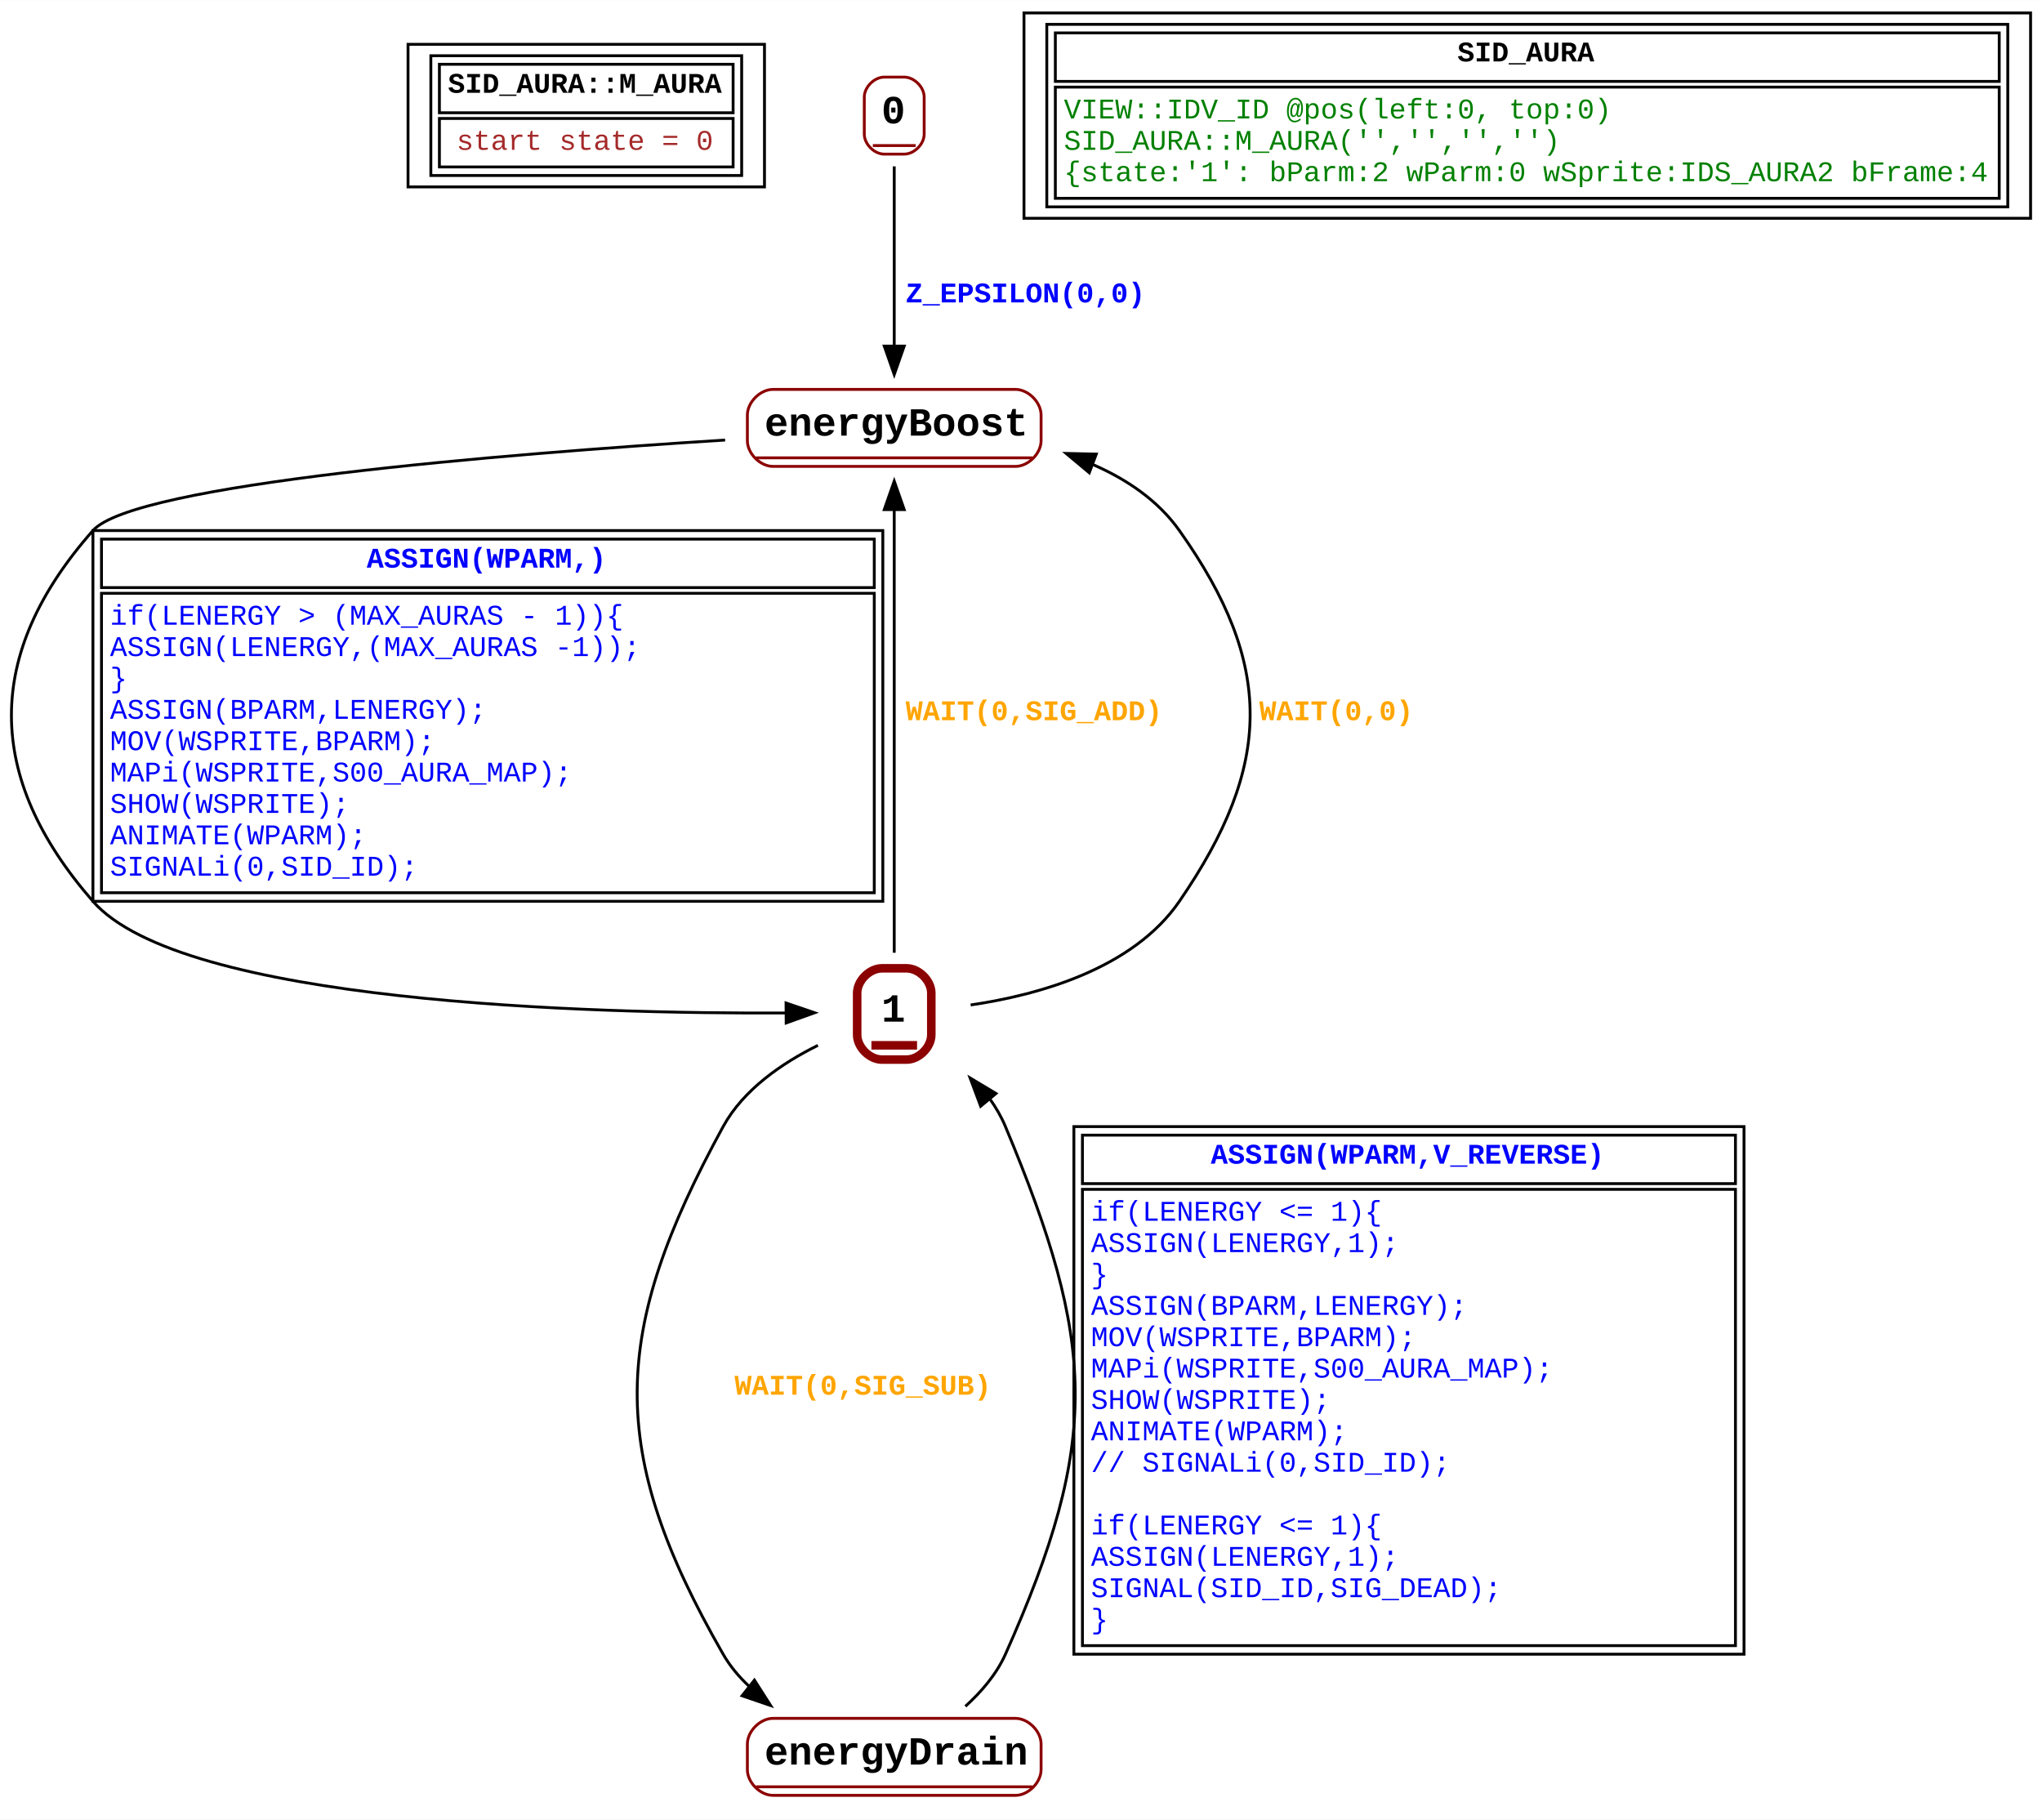
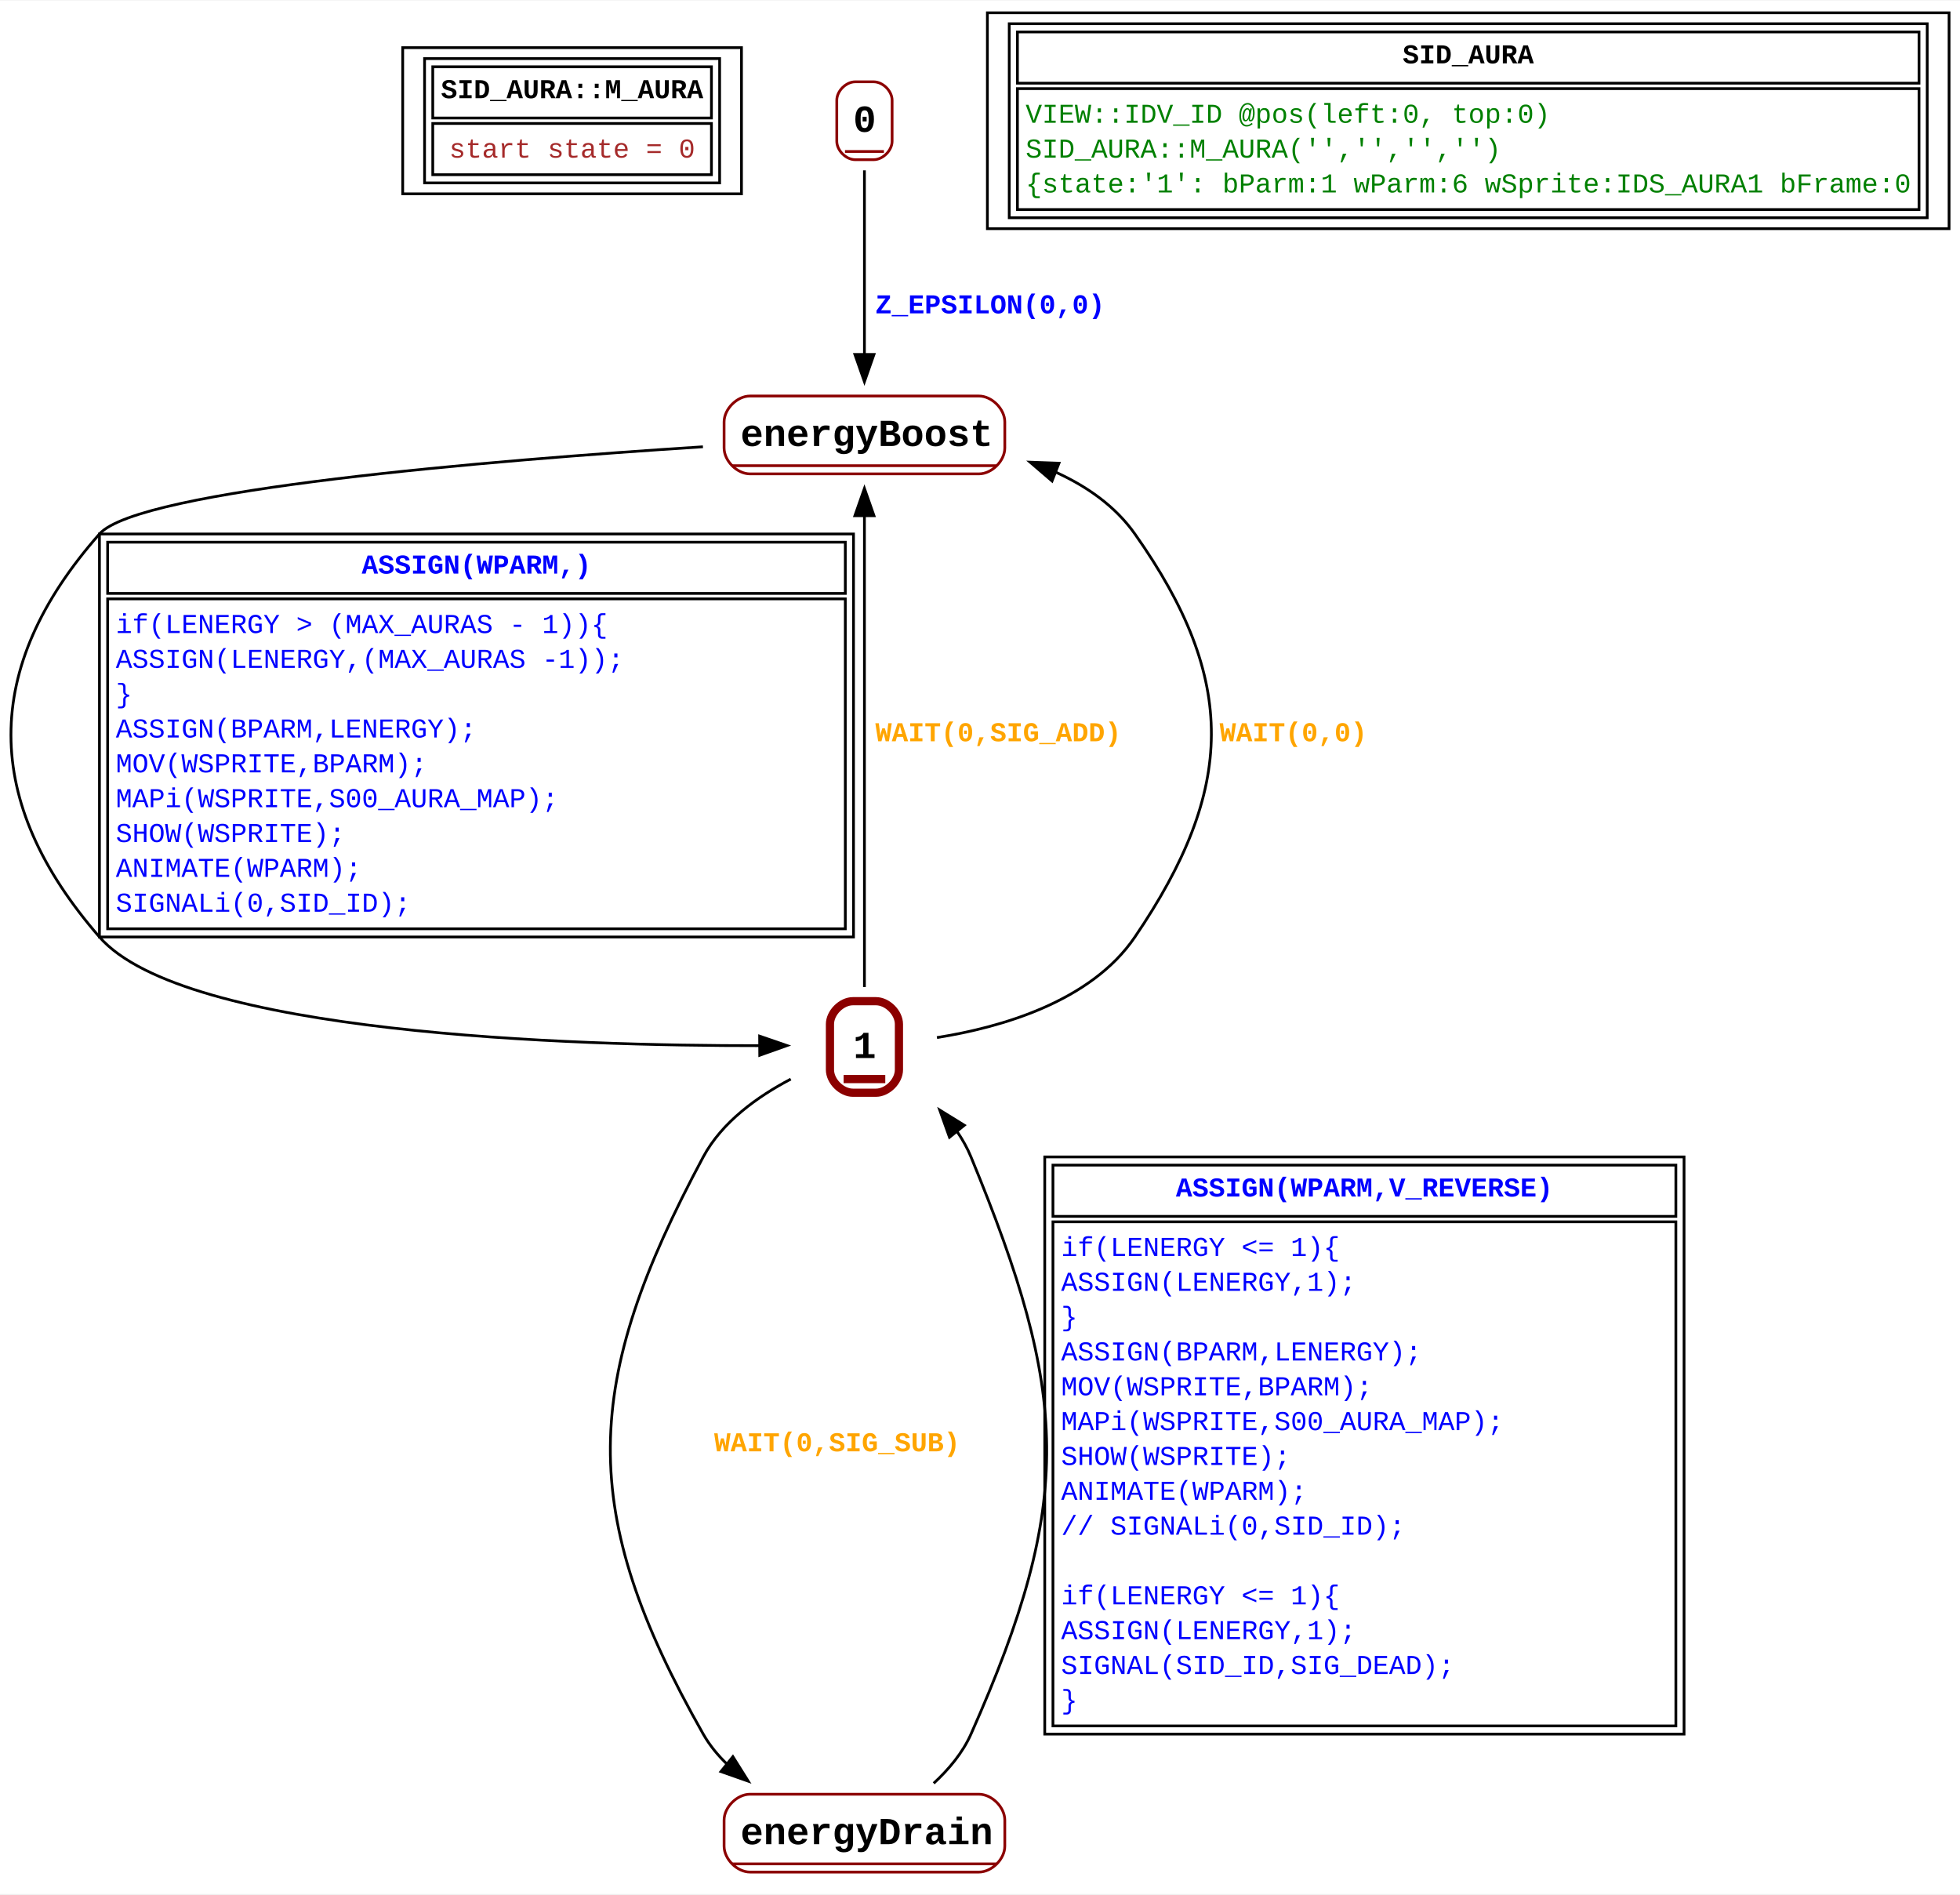
- <svg xmlns="http://www.w3.org/2000/svg" width="716pt" height="638pt" viewBox="0.00 0.00 716.09 638.00">
-   <g id="graph0" class="graph" transform="scale(1 1) rotate(0) translate(4 634)">
-     <polygon fill="white" stroke="none" points="-4,4 -4,-634 712.09,-634 712.09,4 -4,4" />
+ <svg xmlns="http://www.w3.org/2000/svg" width="717pt" height="693pt" viewBox="0.00 0.00 717.40 693.00">
+   <g id="graph0" class="graph" transform="scale(1 1) rotate(0) translate(4 689)">
+     <polygon fill="white" stroke="none" points="-4,4 -4,-689 713.4,-689 713.4,4 -4,4" />
    <g id="node1" class="node">
-       <polygon fill="none" stroke="black" points="139.09,-568.5 139.09,-618.5 264.09,-618.5 264.09,-568.5 139.09,-568.5" />
-       <polygon fill="none" stroke="black" points="150.09,-594.5 150.09,-611.5 253.09,-611.5 253.09,-594.5 150.09,-594.5" />
-       <text text-anchor="start" x="153.09" y="-601.5" font-family="Courier New" font-weight="bold" font-size="10.00">SID_AURA::M_AURA</text>
-       <polygon fill="none" stroke="black" points="150.09,-575.5 150.09,-592.5 253.09,-592.5 253.09,-575.5 150.09,-575.5" />
-       <text text-anchor="start" x="156.09" y="-581.5" font-family="Courier New" font-size="10.00" fill="brown">start state = 0</text>
-       <polygon fill="none" stroke="black" points="147.09,-572.5 147.09,-614.5 256.09,-614.5 256.09,-572.5 147.09,-572.5" />
+       <polygon fill="none" stroke="black" points="143.4,-618.25 143.4,-671.75 267.4,-671.75 267.4,-618.25 143.4,-618.25" />
+       <polygon fill="none" stroke="black" points="154.4,-646 154.4,-664.75 256.4,-664.75 256.4,-646 154.4,-646" />
+       <text text-anchor="start" x="157.4" y="-653.25" font-family="Courier New" font-weight="bold" font-size="10.00">SID_AURA::M_AURA</text>
+       <polygon fill="none" stroke="black" points="154.4,-625.25 154.4,-644 256.4,-644 256.4,-625.25 154.4,-625.25" />
+       <text text-anchor="start" x="160.4" y="-631.5" font-family="Courier New" font-size="10.00" fill="brown">start state = 0</text>
+       <polygon fill="none" stroke="black" points="151.4,-622.25 151.4,-667.75 259.4,-667.75 259.4,-622.25 151.4,-622.25" />
    </g>
    <g id="node2" class="node">
-       <polyline fill="none" stroke="darkred" points="302.09,-583 317.09,-583" />
-       <text text-anchor="start" x="305.09" y="-590.8" font-family="Courier New" font-weight="bold" font-size="14.00">0</text>
-       <path fill="none" stroke="darkred" d="M306.09,-580C306.09,-580 313.09,-580 313.09,-580 316.59,-580 320.09,-583.5 320.09,-587 320.09,-587 320.09,-600 320.09,-600 320.09,-603.5 316.59,-607 313.09,-607 313.09,-607 306.09,-607 306.09,-607 302.59,-607 299.09,-603.5 299.09,-600 299.09,-600 299.09,-587 299.09,-587 299.09,-583.5 302.59,-580 306.09,-580" />
+       <polyline fill="none" stroke="darkred" points="305.28,-633.75 319.53,-633.75" />
+       <text text-anchor="start" x="308.28" y="-640.95" font-family="Courier New" font-weight="bold" font-size="14.00">0</text>
+       <path fill="none" stroke="darkred" d="M309.03,-630.75C309.03,-630.75 315.78,-630.75 315.78,-630.75 319.15,-630.75 322.53,-634.12 322.53,-637.5 322.53,-637.5 322.53,-652.5 322.53,-652.5 322.53,-655.88 319.15,-659.25 315.78,-659.25 315.78,-659.25 309.03,-659.25 309.03,-659.25 305.65,-659.25 302.28,-655.88 302.28,-652.5 302.28,-652.5 302.28,-637.5 302.28,-637.5 302.28,-634.12 305.65,-630.75 309.03,-630.75" />
    </g>
    <g id="node3" class="node">
-       <polyline fill="none" stroke="darkred" points="261.09,-473.5 358.09,-473.5" />
-       <text text-anchor="start" x="264.09" y="-481.3" font-family="Courier New" font-weight="bold" font-size="14.00">energyBoost</text>
-       <path fill="none" stroke="darkred" d="M267.09,-470.5C267.09,-470.5 352.09,-470.5 352.09,-470.5 356.59,-470.5 361.09,-475 361.09,-479.5 361.09,-479.5 361.09,-488.5 361.09,-488.5 361.09,-493 356.59,-497.5 352.09,-497.5 352.09,-497.5 267.09,-497.5 267.09,-497.5 262.59,-497.5 258.09,-493 258.09,-488.5 258.09,-488.5 258.09,-479.5 258.09,-479.5 258.09,-475 262.59,-470.5 267.09,-470.5" />
+       <polyline fill="none" stroke="darkred" points="264.03,-518.75 360.78,-518.75" />
+       <text text-anchor="start" x="267.03" y="-525.95" font-family="Courier New" font-weight="bold" font-size="14.00">energyBoost</text>
+       <path fill="none" stroke="darkred" d="M270.53,-515.75C270.53,-515.75 354.28,-515.75 354.28,-515.75 359.03,-515.75 363.78,-520.5 363.78,-525.25 363.78,-525.25 363.78,-534.75 363.78,-534.75 363.78,-539.5 359.03,-544.25 354.28,-544.25 354.28,-544.25 270.53,-544.25 270.53,-544.25 265.78,-544.25 261.03,-539.5 261.03,-534.75 261.03,-534.75 261.03,-525.25 261.03,-525.25 261.03,-520.5 265.78,-515.75 270.53,-515.75" />
    </g>
    <g id="edge1" class="edge">
-       <path fill="none" stroke="black" d="M309.59,-575.7C309.59,-558.82 309.59,-532.51 309.59,-512.57" />
-       <polygon fill="black" stroke="black" points="313.09,-512.68 309.59,-502.68 306.09,-512.68 313.09,-512.68" />
-       <text text-anchor="start" x="313.59" y="-528" font-family="Courier New" font-weight="bold" font-size="10.00" fill="blue">Z_EPSILON(0,0)</text>
+       <path fill="none" stroke="black" d="M312.4,-626.84C312.4,-608.9 312.4,-580.45 312.4,-559.2" />
+       <polygon fill="black" stroke="black" points="315.9,-559.47 312.4,-549.47 308.9,-559.47 315.9,-559.47" />
+       <text text-anchor="start" x="316.4" y="-574.5" font-family="Courier New" font-weight="bold" font-size="10.00" fill="blue">Z_EPSILON(0,0)</text>
    </g>
    <g id="node4" class="node">
-       <polyline fill="none" stroke="darkred" stroke-width="3" points="301.59,-267.5 317.59,-267.5" />
-       <text text-anchor="start" x="305.09" y="-275.8" font-family="Courier New" font-weight="bold" font-size="14.00">1</text>
-       <path fill="none" stroke="darkred" stroke-width="3" d="M305.26,-262.5C305.26,-262.5 313.93,-262.5 313.93,-262.5 318.26,-262.5 322.59,-266.83 322.59,-271.17 322.59,-271.17 322.59,-285.83 322.59,-285.83 322.59,-290.17 318.26,-294.5 313.93,-294.5 313.93,-294.5 305.26,-294.5 305.26,-294.5 300.93,-294.5 296.59,-290.17 296.59,-285.83 296.59,-285.83 296.59,-271.17 296.59,-271.17 296.59,-266.83 300.93,-262.5 305.26,-262.5" />
+       <polyline fill="none" stroke="darkred" stroke-width="3" points="304.78,-294.25 320.03,-294.25" />
+       <text text-anchor="start" x="308.28" y="-301.95" font-family="Courier New" font-weight="bold" font-size="14.00">1</text>
+       <path fill="none" stroke="darkred" stroke-width="3" d="M308.2,-289.25C308.2,-289.25 316.61,-289.25 316.61,-289.25 320.82,-289.25 325.03,-293.46 325.03,-297.67 325.03,-297.67 325.03,-314.33 325.03,-314.33 325.03,-318.54 320.82,-322.75 316.61,-322.75 316.61,-322.75 308.2,-322.75 308.2,-322.75 303.99,-322.75 299.78,-318.54 299.78,-314.33 299.78,-314.33 299.78,-297.67 299.78,-297.67 299.78,-293.46 303.99,-289.25 308.2,-289.25" />
    </g>
    <g id="edge5" class="edge">
-       <path fill="none" stroke="black" d="M250.28,-479.74C172.18,-474.82 43.01,-464.33 28.59,-448 -9.65,-404.69 -9.39,-361.54 28.59,-318 59.72,-282.32 202.63,-278.52 271.83,-278.84" />
-       <polygon fill="black" stroke="black" points="271.65,-282.34 281.67,-278.92 271.7,-275.34 271.65,-282.34" />
-       <polygon fill="none" stroke="black" points="31.59,-428 31.59,-445 302.59,-445 302.59,-428 31.59,-428" />
-       <text text-anchor="start" x="124.59" y="-435" font-family="Courier New" font-weight="bold" font-size="10.00" fill="blue">ASSIGN(WPARM,)</text>
-       <polygon fill="none" stroke="black" points="31.59,-321 31.59,-426 302.59,-426 302.59,-321 31.59,-321" />
-       <text text-anchor="start" x="34.59" y="-415" font-family="Courier New" font-size="10.00" fill="blue">       if(LENERGY &gt; (MAX_AURAS - 1)){</text>
-       <text text-anchor="start" x="34.59" y="-404" font-family="Courier New" font-size="10.00" fill="blue">             ASSIGN(LENERGY,(MAX_AURAS -1));</text>
-       <text text-anchor="start" x="34.59" y="-393" font-family="Courier New" font-size="10.00" fill="blue">       }</text>
-       <text text-anchor="start" x="34.59" y="-382" font-family="Courier New" font-size="10.00" fill="blue">        ASSIGN(BPARM,LENERGY);</text>
-       <text text-anchor="start" x="34.59" y="-371" font-family="Courier New" font-size="10.00" fill="blue">        MOV(WSPRITE,BPARM);</text>
-       <text text-anchor="start" x="34.59" y="-360" font-family="Courier New" font-size="10.00" fill="blue">        MAPi(WSPRITE,S00_AURA_MAP);</text>
-       <text text-anchor="start" x="34.59" y="-349" font-family="Courier New" font-size="10.00" fill="blue">        SHOW(WSPRITE);</text>
-       <text text-anchor="start" x="34.59" y="-338" font-family="Courier New" font-size="10.00" fill="blue">        ANIMATE(WPARM);</text>
-       <text text-anchor="start" x="34.59" y="-327" font-family="Courier New" font-size="10.00" fill="blue">        SIGNALi(0,SID_ID);</text>
-       <polygon fill="none" stroke="black" points="28.59,-318 28.59,-448 305.59,-448 305.59,-318 28.59,-318" />
+       <path fill="none" stroke="black" d="M253.29,-525.67C175.47,-520.67 46.76,-510.03 32.4,-493.75 -10.96,-444.59 -10.61,-395.72 32.4,-346.25 63.31,-310.71 205.21,-306.4 274.34,-306.47" />
+       <polygon fill="black" stroke="black" points="274.04,-309.96 284.06,-306.51 274.08,-302.96 274.04,-309.96" />
+       <polygon fill="none" stroke="black" points="35.4,-472 35.4,-490.75 305.4,-490.75 305.4,-472 35.4,-472" />
+       <text text-anchor="start" x="128.4" y="-479.25" font-family="Courier New" font-weight="bold" font-size="10.00" fill="blue">ASSIGN(WPARM,)</text>
+       <polygon fill="none" stroke="black" points="35.4,-349.25 35.4,-470 305.4,-470 305.4,-349.25 35.4,-349.25" />
+       <text text-anchor="start" x="38.4" y="-457.5" font-family="Courier New" font-size="10.00" fill="blue">       if(LENERGY &gt; (MAX_AURAS - 1)){</text>
+       <text text-anchor="start" x="38.4" y="-444.75" font-family="Courier New" font-size="10.00" fill="blue">             ASSIGN(LENERGY,(MAX_AURAS -1));</text>
+       <text text-anchor="start" x="38.4" y="-432" font-family="Courier New" font-size="10.00" fill="blue">       }</text>
+       <text text-anchor="start" x="38.4" y="-419.25" font-family="Courier New" font-size="10.00" fill="blue">        ASSIGN(BPARM,LENERGY);</text>
+       <text text-anchor="start" x="38.4" y="-406.5" font-family="Courier New" font-size="10.00" fill="blue">        MOV(WSPRITE,BPARM);</text>
+       <text text-anchor="start" x="38.4" y="-393.75" font-family="Courier New" font-size="10.00" fill="blue">        MAPi(WSPRITE,S00_AURA_MAP);</text>
+       <text text-anchor="start" x="38.4" y="-381" font-family="Courier New" font-size="10.00" fill="blue">        SHOW(WSPRITE);</text>
+       <text text-anchor="start" x="38.4" y="-368.25" font-family="Courier New" font-size="10.00" fill="blue">        ANIMATE(WPARM);</text>
+       <text text-anchor="start" x="38.4" y="-355.5" font-family="Courier New" font-size="10.00" fill="blue">        SIGNALi(0,SID_ID);</text>
+       <polygon fill="none" stroke="black" points="32.4,-346.25 32.4,-493.75 308.4,-493.75 308.4,-346.25 32.4,-346.25" />
    </g>
    <g id="edge2" class="edge">
-       <path fill="none" stroke="black" d="M309.59,-299.96C309.59,-336.75 309.59,-414.05 309.59,-455.45" />
-       <polygon fill="black" stroke="black" points="306.09,-455.35 309.59,-465.35 313.09,-455.35 306.09,-455.35" />
-       <text text-anchor="start" x="313.59" y="-381.5" font-family="Courier New" font-weight="bold" font-size="10.00" fill="orange">WAIT(0,SIG_ADD)</text>
+       <path fill="none" stroke="black" d="M312.4,-327.93C312.4,-367.97 312.4,-455.41 312.4,-500.64" />
+       <polygon fill="black" stroke="black" points="308.9,-500.44 312.4,-510.44 315.9,-500.44 308.9,-500.44" />
+       <text text-anchor="start" x="316.4" y="-417.88" font-family="Courier New" font-weight="bold" font-size="10.00" fill="orange">WAIT(0,SIG_ADD)</text>
    </g>
    <g id="edge4" class="edge">
-       <path fill="none" stroke="black" d="M336.39,-281.65C360.06,-285.13 393.27,-294.23 409.59,-318 442.3,-365.63 443.03,-400.88 409.59,-448 402.07,-458.61 391.07,-466.02 379.1,-471.21" />
-       <polygon fill="black" stroke="black" points="377.99,-468.26 369.86,-475.05 380.45,-474.81 377.99,-468.26" />
-       <text text-anchor="start" x="437.59" y="-381.5" font-family="Courier New" font-weight="bold" font-size="10.00" fill="orange">WAIT(0,0)</text>
+       <path fill="none" stroke="black" d="M338.95,-309.44C362.4,-313.16 395.3,-322.54 411.4,-346.25 448.24,-400.48 449.19,-440.18 411.4,-493.75 404.2,-503.97 393.76,-511.24 382.33,-516.41" />
+       <polygon fill="black" stroke="black" points="381.07,-513.14 373.03,-520.04 383.62,-519.66 381.07,-513.14" />
+       <text text-anchor="start" x="442.4" y="-417.88" font-family="Courier New" font-weight="bold" font-size="10.00" fill="orange">WAIT(0,0)</text>
    </g>
    <g id="node5" class="node">
-       <polyline fill="none" stroke="darkred" points="261.09,-7.5 358.09,-7.5" />
-       <text text-anchor="start" x="264.09" y="-15.3" font-family="Courier New" font-weight="bold" font-size="14.00">energyDrain</text>
-       <path fill="none" stroke="darkred" d="M267.09,-4.5C267.09,-4.5 352.09,-4.5 352.09,-4.5 356.59,-4.5 361.09,-9 361.09,-13.5 361.09,-13.5 361.09,-22.5 361.09,-22.5 361.09,-27 356.59,-31.5 352.09,-31.5 352.09,-31.5 267.09,-31.5 267.09,-31.5 262.59,-31.5 258.09,-27 258.09,-22.5 258.09,-22.5 258.09,-13.5 258.09,-13.5 258.09,-9 262.59,-4.5 267.09,-4.5" />
+       <polyline fill="none" stroke="darkred" points="264.03,-7 360.78,-7" />
+       <text text-anchor="start" x="267.03" y="-14.2" font-family="Courier New" font-weight="bold" font-size="14.00">energyDrain</text>
+       <path fill="none" stroke="darkred" d="M270.53,-4C270.53,-4 354.28,-4 354.28,-4 359.03,-4 363.78,-8.75 363.78,-13.5 363.78,-13.5 363.78,-23 363.78,-23 363.78,-27.75 359.03,-32.5 354.28,-32.5 354.28,-32.5 270.53,-32.5 270.53,-32.5 265.78,-32.5 261.03,-27.75 261.03,-23 261.03,-23 261.03,-13.5 261.03,-13.5 261.03,-8.75 265.78,-4 270.53,-4" />
    </g>
    <g id="edge3" class="edge">
-       <path fill="none" stroke="black" d="M282.82,-267.48C270.34,-261.31 256.72,-252.03 249.59,-239 210.16,-166.85 208.64,-125.3 249.59,-54 252.02,-49.77 255.19,-46 258.79,-42.65" />
-       <polygon fill="black" stroke="black" points="260.56,-44.92 266.26,-35.99 256.23,-39.42 260.56,-44.92" />
-       <text text-anchor="start" x="253.59" y="-145" font-family="Courier New" font-weight="bold" font-size="10.00" fill="orange">WAIT(0,SIG_SUB)</text>
+       <path fill="none" stroke="black" d="M285.43,-294.23C273.33,-287.88 260.26,-278.55 253.4,-265.75 209.06,-182.99 207.07,-136.16 253.4,-54.5 255.76,-50.36 258.81,-46.65 262.29,-43.34" />
+       <polygon fill="black" stroke="black" points="264.25,-46.25 269.87,-37.27 259.87,-40.79 264.25,-46.25" />
+       <text text-anchor="start" x="257.4" y="-158" font-family="Courier New" font-weight="bold" font-size="10.00" fill="orange">WAIT(0,SIG_SUB)</text>
    </g>
    <g id="edge6" class="edge">
-       <path fill="none" stroke="black" d="M334.54,-35.72C340.21,-40.85 345.48,-47.02 348.59,-54 382.1,-129.09 380.3,-163.14 348.59,-239 347.16,-242.44 345.24,-245.73 343.04,-248.83" />
-       <polygon fill="black" stroke="black" points="339.9,-246.14 336.19,-256.06 345.28,-250.61 339.9,-246.14" />
-       <polygon fill="none" stroke="black" points="375.59,-219 375.59,-236 604.59,-236 604.59,-219 375.59,-219" />
-       <text text-anchor="start" x="420.59" y="-226" font-family="Courier New" font-weight="bold" font-size="10.00" fill="blue">ASSIGN(WPARM,V_REVERSE)</text>
-       <polygon fill="none" stroke="black" points="375.59,-57 375.59,-217 604.59,-217 604.59,-57 375.59,-57" />
-       <text text-anchor="start" x="378.59" y="-206" font-family="Courier New" font-size="10.00" fill="blue">        if(LENERGY &lt;= 1){</text>
-       <text text-anchor="start" x="378.59" y="-195" font-family="Courier New" font-size="10.00" fill="blue">             ASSIGN(LENERGY,1);</text>
-       <text text-anchor="start" x="378.59" y="-184" font-family="Courier New" font-size="10.00" fill="blue">       }      </text>
-       <text text-anchor="start" x="378.59" y="-173" font-family="Courier New" font-size="10.00" fill="blue">       ASSIGN(BPARM,LENERGY);</text>
-       <text text-anchor="start" x="378.59" y="-162" font-family="Courier New" font-size="10.00" fill="blue">        MOV(WSPRITE,BPARM);</text>
-       <text text-anchor="start" x="378.59" y="-151" font-family="Courier New" font-size="10.00" fill="blue">        MAPi(WSPRITE,S00_AURA_MAP);</text>
-       <text text-anchor="start" x="378.59" y="-140" font-family="Courier New" font-size="10.00" fill="blue">        SHOW(WSPRITE);</text>
-       <text text-anchor="start" x="378.59" y="-129" font-family="Courier New" font-size="10.00" fill="blue">        ANIMATE(WPARM);</text>
-       <text text-anchor="start" x="378.59" y="-118" font-family="Courier New" font-size="10.00" fill="blue">       // SIGNALi(0,SID_ID);</text>
-       <text text-anchor="start" x="378.59" y="-107" font-family="Courier New" font-size="10.00" fill="blue">        </text>
-       <text text-anchor="start" x="378.59" y="-96" font-family="Courier New" font-size="10.00" fill="blue">        if(LENERGY &lt;= 1){</text>
-       <text text-anchor="start" x="378.59" y="-85" font-family="Courier New" font-size="10.00" fill="blue">             ASSIGN(LENERGY,1);</text>
-       <text text-anchor="start" x="378.59" y="-74" font-family="Courier New" font-size="10.00" fill="blue">             SIGNAL(SID_ID,SIG_DEAD);</text>
-       <text text-anchor="start" x="378.59" y="-63" font-family="Courier New" font-size="10.00" fill="blue">       }   </text>
-       <polygon fill="none" stroke="black" points="372.59,-54 372.59,-239 607.59,-239 607.59,-54 372.59,-54" />
+       <path fill="none" stroke="black" d="M337.75,-36.49C343.27,-41.59 348.37,-47.66 351.4,-54.5 389.51,-140.31 387.19,-178.95 351.4,-265.75 350.06,-269.02 348.29,-272.16 346.25,-275.14" />
+       <polygon fill="black" stroke="black" points="343.53,-272.94 339.96,-282.91 348.97,-277.34 343.53,-272.94" />
+       <polygon fill="none" stroke="black" points="381.4,-244 381.4,-262.75 609.4,-262.75 609.4,-244 381.4,-244" />
+       <text text-anchor="start" x="426.4" y="-251.25" font-family="Courier New" font-weight="bold" font-size="10.00" fill="blue">ASSIGN(WPARM,V_REVERSE)</text>
+       <polygon fill="none" stroke="black" points="381.4,-57.5 381.4,-242 609.4,-242 609.4,-57.5 381.4,-57.5" />
+       <text text-anchor="start" x="384.4" y="-229.5" font-family="Courier New" font-size="10.00" fill="blue">        if(LENERGY &lt;= 1){</text>
+       <text text-anchor="start" x="384.4" y="-216.75" font-family="Courier New" font-size="10.00" fill="blue">             ASSIGN(LENERGY,1);</text>
+       <text text-anchor="start" x="384.4" y="-204" font-family="Courier New" font-size="10.00" fill="blue">       }      </text>
+       <text text-anchor="start" x="384.4" y="-191.25" font-family="Courier New" font-size="10.00" fill="blue">       ASSIGN(BPARM,LENERGY);</text>
+       <text text-anchor="start" x="384.4" y="-178.5" font-family="Courier New" font-size="10.00" fill="blue">        MOV(WSPRITE,BPARM);</text>
+       <text text-anchor="start" x="384.4" y="-165.75" font-family="Courier New" font-size="10.00" fill="blue">        MAPi(WSPRITE,S00_AURA_MAP);</text>
+       <text text-anchor="start" x="384.4" y="-153" font-family="Courier New" font-size="10.00" fill="blue">        SHOW(WSPRITE);</text>
+       <text text-anchor="start" x="384.4" y="-140.25" font-family="Courier New" font-size="10.00" fill="blue">        ANIMATE(WPARM);</text>
+       <text text-anchor="start" x="384.4" y="-127.5" font-family="Courier New" font-size="10.00" fill="blue">       // SIGNALi(0,SID_ID);</text>
+       <text text-anchor="start" x="384.4" y="-114.75" font-family="Courier New" font-size="10.00" fill="blue">        </text>
+       <text text-anchor="start" x="384.4" y="-102" font-family="Courier New" font-size="10.00" fill="blue">        if(LENERGY &lt;= 1){</text>
+       <text text-anchor="start" x="384.4" y="-89.25" font-family="Courier New" font-size="10.00" fill="blue">             ASSIGN(LENERGY,1);</text>
+       <text text-anchor="start" x="384.4" y="-76.5" font-family="Courier New" font-size="10.00" fill="blue">             SIGNAL(SID_ID,SIG_DEAD);</text>
+       <text text-anchor="start" x="384.4" y="-63.75" font-family="Courier New" font-size="10.00" fill="blue">       }   </text>
+       <polygon fill="none" stroke="black" points="378.4,-54.5 378.4,-265.75 612.4,-265.75 612.4,-54.5 378.4,-54.5" />
    </g>
    <g id="node6" class="node">
-       <polygon fill="none" stroke="black" points="355.09,-557.5 355.09,-629.5 708.09,-629.5 708.09,-557.5 355.09,-557.5" />
-       <polygon fill="none" stroke="black" points="366.09,-605.5 366.09,-622.5 697.09,-622.5 697.09,-605.5 366.09,-605.5" />
-       <text text-anchor="start" x="507.09" y="-612.5" font-family="Courier New" font-weight="bold" font-size="10.00">SID_AURA</text>
-       <polygon fill="none" stroke="black" points="366.09,-564.5 366.09,-603.5 697.09,-603.5 697.09,-564.5 366.09,-564.5" />
-       <text text-anchor="start" x="369.09" y="-592.5" font-family="Courier New" font-size="10.00" fill="green">VIEW::IDV_ID @pos(left:0, top:0)</text>
-       <text text-anchor="start" x="369.09" y="-581.5" font-family="Courier New" font-size="10.00" fill="green">SID_AURA::M_AURA('','','','')</text>
-       <text text-anchor="start" x="369.09" y="-570.5" font-family="Courier New" font-size="10.00" fill="green">{state:'1': bParm:2 wParm:0 wSprite:IDS_AURA2 bFrame:4</text>
-       <polygon fill="none" stroke="black" points="363.09,-561.5 363.09,-625.5 700.09,-625.5 700.09,-561.5 363.09,-561.5" />
+       <polygon fill="none" stroke="black" points="357.4,-605.5 357.4,-684.5 709.4,-684.5 709.4,-605.5 357.4,-605.5" />
+       <polygon fill="none" stroke="black" points="368.4,-658.75 368.4,-677.5 698.4,-677.5 698.4,-658.75 368.4,-658.75" />
+       <text text-anchor="start" x="509.4" y="-666" font-family="Courier New" font-weight="bold" font-size="10.00">SID_AURA</text>
+       <polygon fill="none" stroke="black" points="368.4,-612.5 368.4,-656.75 698.4,-656.75 698.4,-612.5 368.4,-612.5" />
+       <text text-anchor="start" x="371.4" y="-644.25" font-family="Courier New" font-size="10.00" fill="green">VIEW::IDV_ID @pos(left:0, top:0)</text>
+       <text text-anchor="start" x="371.4" y="-631.5" font-family="Courier New" font-size="10.00" fill="green">SID_AURA::M_AURA('','','','')</text>
+       <text text-anchor="start" x="371.4" y="-618.75" font-family="Courier New" font-size="10.00" fill="green">{state:'1': bParm:1 wParm:6 wSprite:IDS_AURA1 bFrame:0</text>
+       <polygon fill="none" stroke="black" points="365.4,-609.5 365.4,-680.5 701.4,-680.5 701.4,-609.5 365.4,-609.5" />
    </g>
  </g>
</svg>
